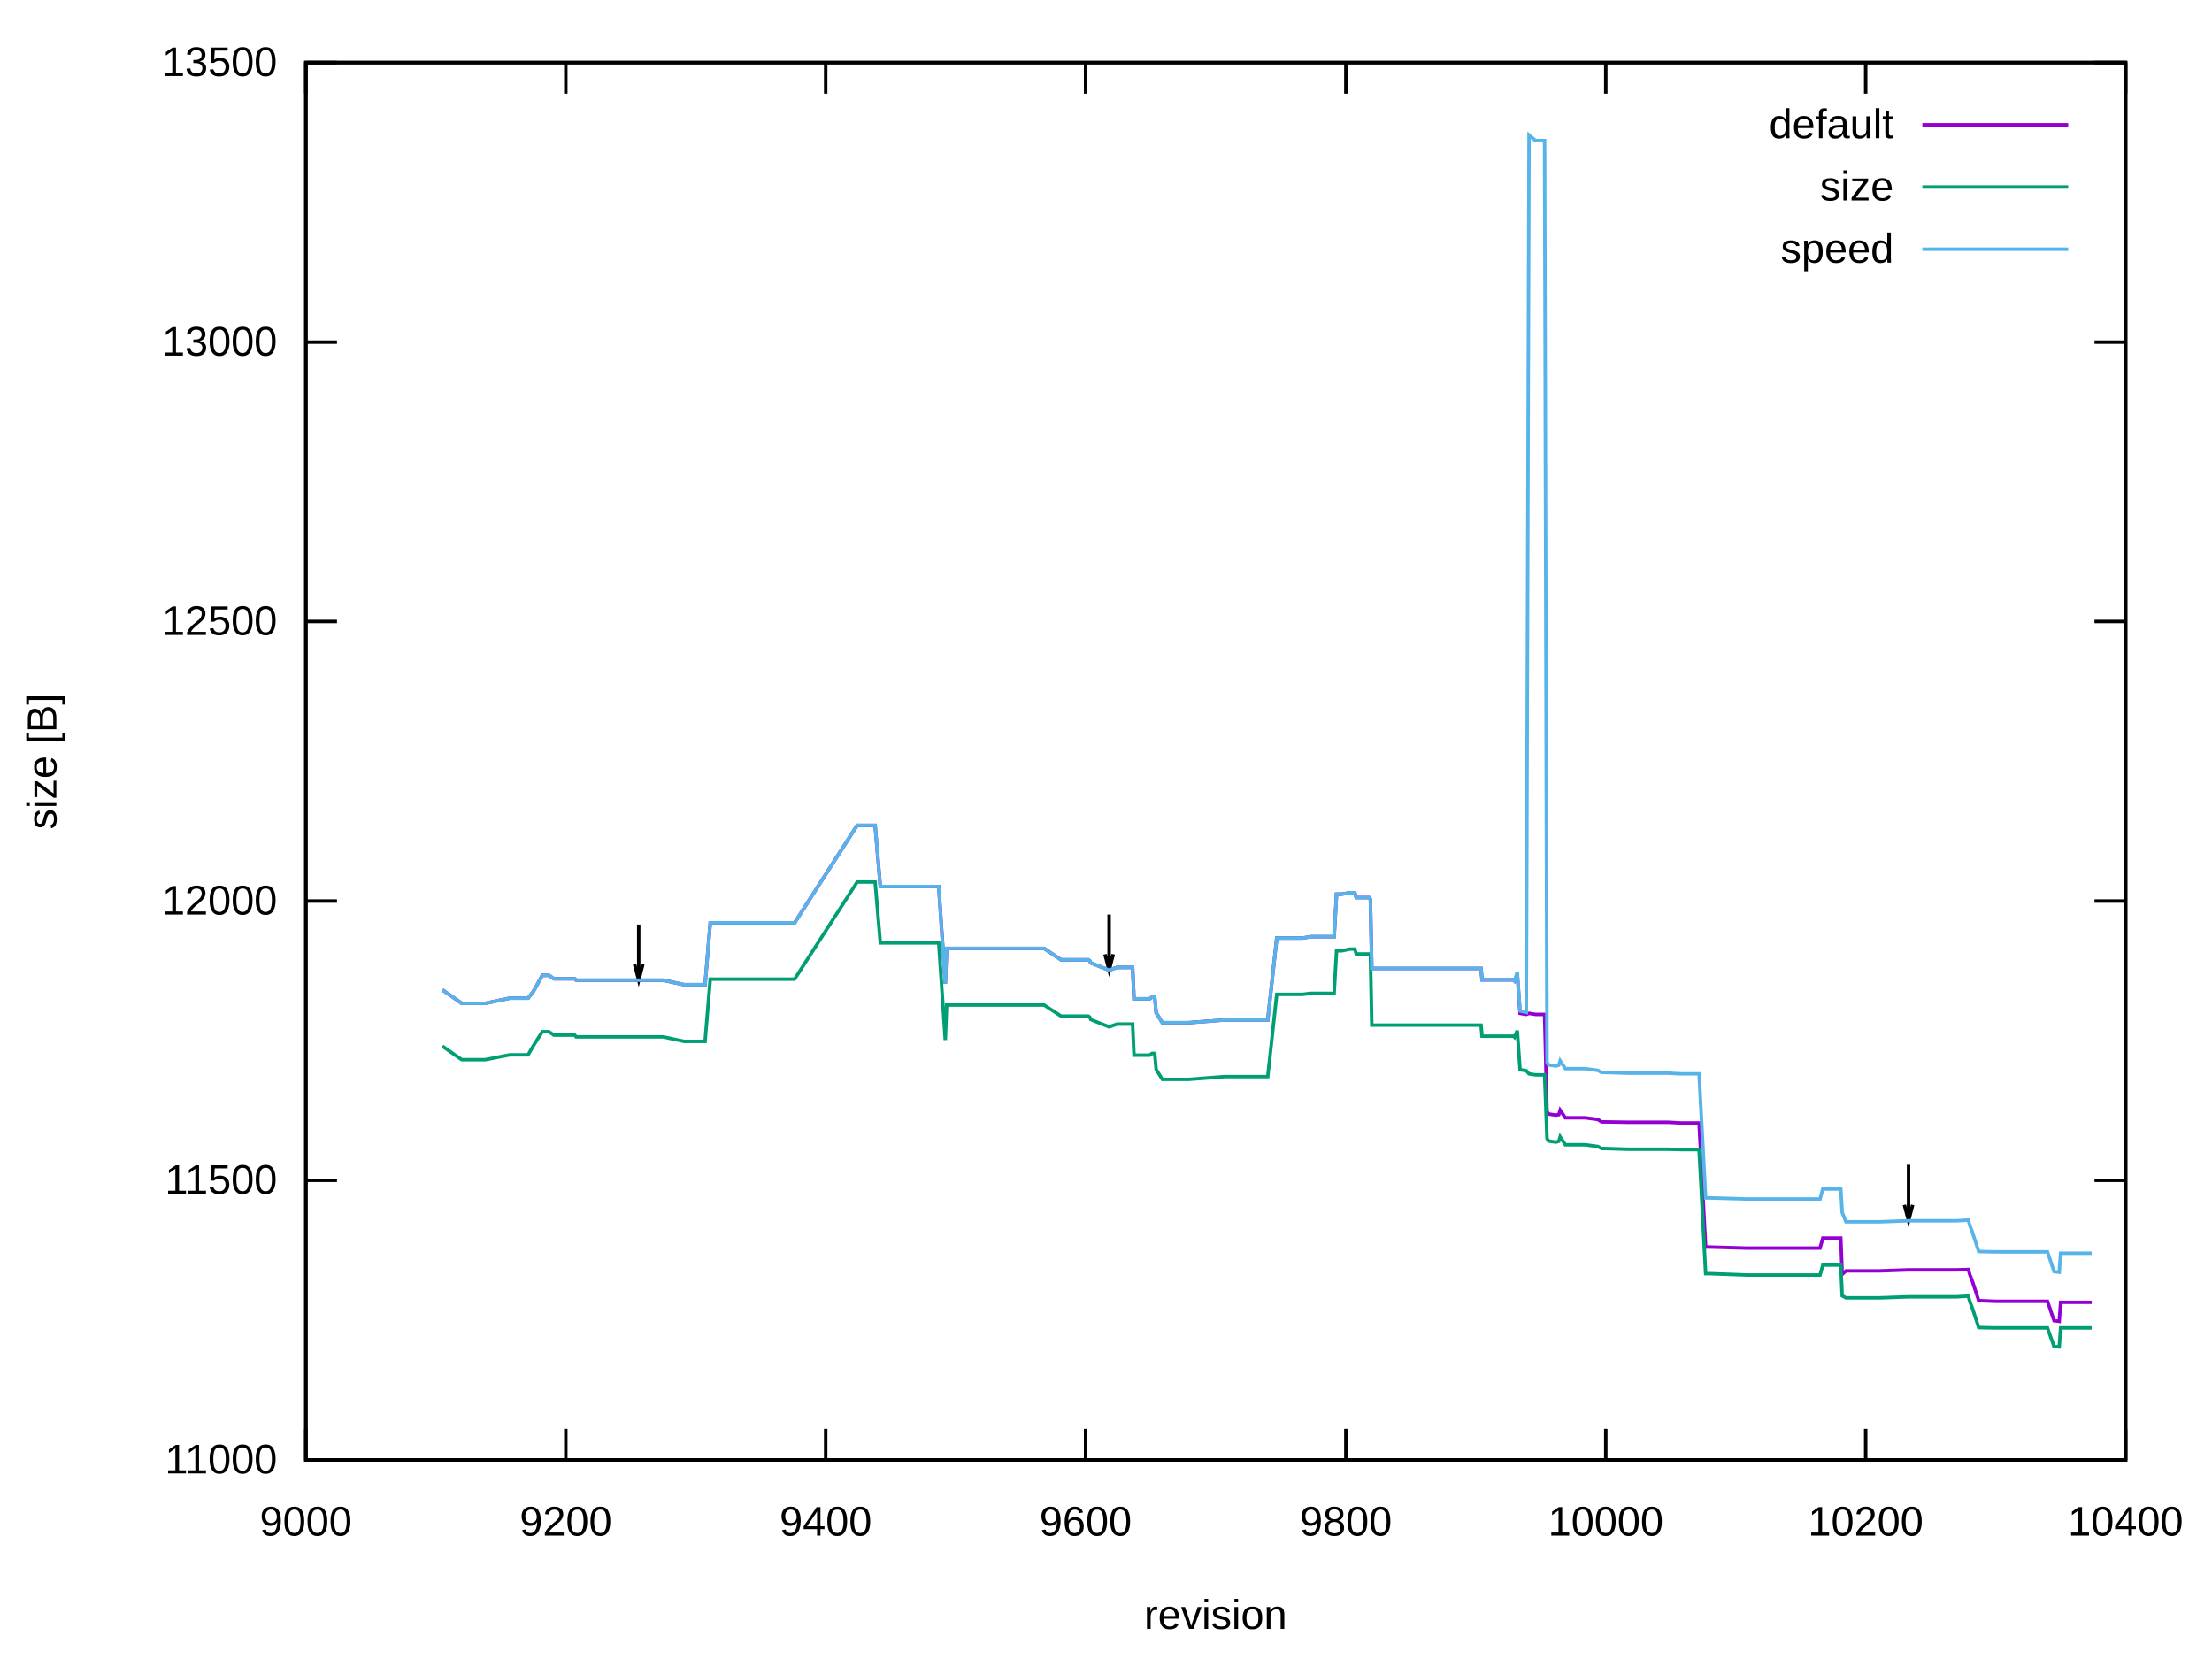
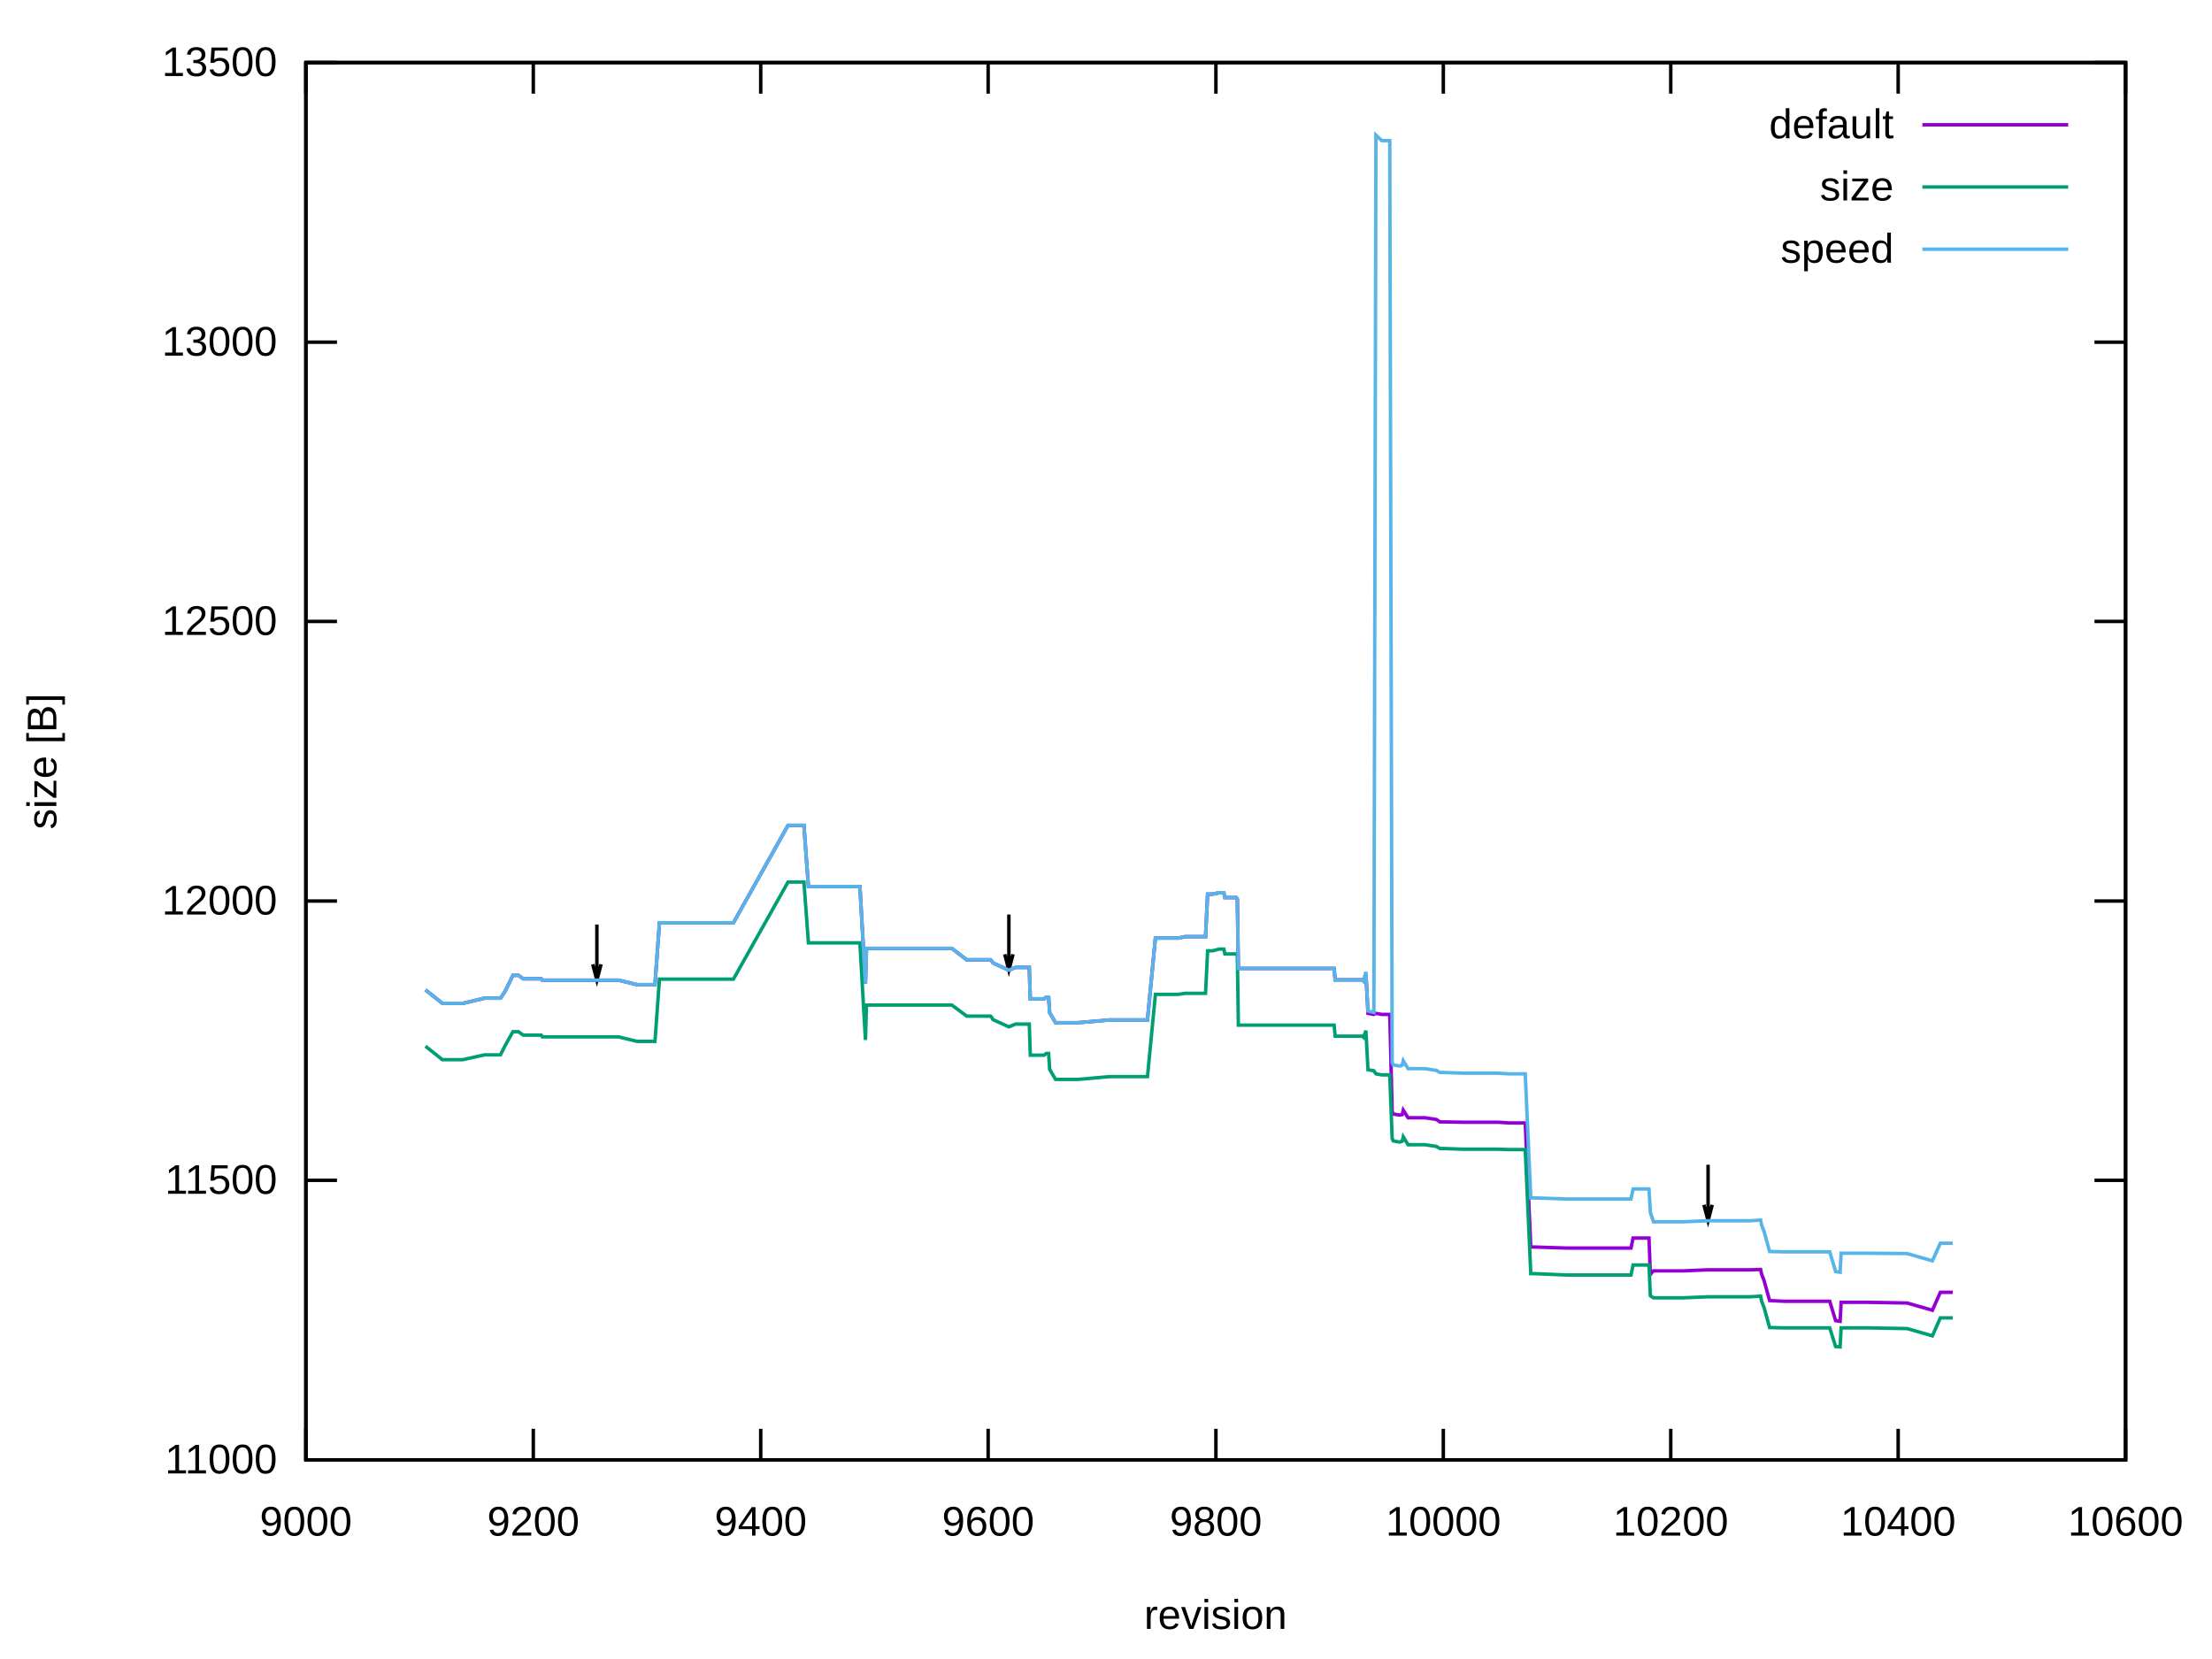
<svg xmlns="http://www.w3.org/2000/svg" xmlns:xlink="http://www.w3.org/1999/xlink" width="640" height="480" viewBox="0 0 640 480">
  <g id="gnuplot_canvas">
    <rect x="0" y="0" width="640" height="480" fill="none" />
    <defs>
      <circle id="gpDot" r="0.5" stroke-width="0.5" />
      <path id="gpPt0" stroke-width="0.222" stroke="currentColor" d="M-1,0 h2 M0,-1 v2" />
      <path id="gpPt1" stroke-width="0.222" stroke="currentColor" d="M-1,-1 L1,1 M1,-1 L-1,1" />
      <path id="gpPt2" stroke-width="0.222" stroke="currentColor" d="M-1,0 L1,0 M0,-1 L0,1 M-1,-1 L1,1 M-1,1 L1,-1" />
      <rect id="gpPt3" stroke-width="0.222" stroke="currentColor" x="-1" y="-1" width="2" height="2" />
      <rect id="gpPt4" stroke-width="0.222" stroke="currentColor" fill="currentColor" x="-1" y="-1" width="2" height="2" />
      <circle id="gpPt5" stroke-width="0.222" stroke="currentColor" cx="0" cy="0" r="1" />
      <use xlink:href="#gpPt5" id="gpPt6" fill="currentColor" stroke="none" />
      <path id="gpPt7" stroke-width="0.222" stroke="currentColor" d="M0,-1.33 L-1.33,0.67 L1.33,0.67 z" />
      <use xlink:href="#gpPt7" id="gpPt8" fill="currentColor" stroke="none" />
      <use xlink:href="#gpPt7" id="gpPt9" stroke="currentColor" transform="rotate(180)" />
      <use xlink:href="#gpPt9" id="gpPt10" fill="currentColor" stroke="none" />
      <use xlink:href="#gpPt3" id="gpPt11" stroke="currentColor" transform="rotate(45)" />
      <use xlink:href="#gpPt11" id="gpPt12" fill="currentColor" stroke="none" />
      <path id="gpPt13" stroke-width="0.222" stroke="currentColor" d="M0,1.330 L1.265,0.411 L0.782,-1.067 L-0.782,-1.076 L-1.265,0.411 z" />
      <use xlink:href="#gpPt13" id="gpPt14" fill="currentColor" stroke="none" />
      <filter id="textbox" filterUnits="objectBoundingBox" x="0" y="0" height="1" width="1">
        <feFlood flood-color="white" flood-opacity="1" result="bgnd" />
        <feComposite in="SourceGraphic" in2="bgnd" operator="atop" />
      </filter>
      <filter id="greybox" filterUnits="objectBoundingBox" x="0" y="0" height="1" width="1">
        <feFlood flood-color="lightgrey" flood-opacity="1" result="grey" />
        <feComposite in="SourceGraphic" in2="grey" operator="atop" />
      </filter>
    </defs>
    <g fill="none" color="white" stroke="currentColor" stroke-width="1.00" stroke-linecap="butt" stroke-linejoin="miter">
</g>
    <g fill="none" color="black" stroke="currentColor" stroke-width="1.00" stroke-linecap="butt" stroke-linejoin="miter">
      <path stroke="black" d="M88.5,422.4 L97.5,422.4 M615.0,422.4 L606.0,422.4  " />
      <g transform="translate(80.2,426.3)" stroke="none" fill="black" font-family="Arial" font-size="12.00" text-anchor="end">
        <text>
          <tspan font-family="Arial"> 11000</tspan>
        </text>
      </g>
    </g>
    <g fill="none" color="black" stroke="currentColor" stroke-width="1.00" stroke-linecap="butt" stroke-linejoin="miter">
      <path stroke="black" d="M88.5,341.5 L97.5,341.5 M615.0,341.5 L606.0,341.5  " />
      <g transform="translate(80.2,345.4)" stroke="none" fill="black" font-family="Arial" font-size="12.00" text-anchor="end">
        <text>
          <tspan font-family="Arial"> 11500</tspan>
        </text>
      </g>
    </g>
    <g fill="none" color="black" stroke="currentColor" stroke-width="1.00" stroke-linecap="butt" stroke-linejoin="miter">
      <path stroke="black" d="M88.5,260.7 L97.5,260.7 M615.0,260.7 L606.0,260.7  " />
      <g transform="translate(80.2,264.6)" stroke="none" fill="black" font-family="Arial" font-size="12.00" text-anchor="end">
        <text>
          <tspan font-family="Arial"> 12000</tspan>
        </text>
      </g>
    </g>
    <g fill="none" color="black" stroke="currentColor" stroke-width="1.00" stroke-linecap="butt" stroke-linejoin="miter">
      <path stroke="black" d="M88.5,179.8 L97.5,179.8 M615.0,179.8 L606.0,179.8  " />
      <g transform="translate(80.2,183.7)" stroke="none" fill="black" font-family="Arial" font-size="12.00" text-anchor="end">
        <text>
          <tspan font-family="Arial"> 12500</tspan>
        </text>
      </g>
    </g>
    <g fill="none" color="black" stroke="currentColor" stroke-width="1.00" stroke-linecap="butt" stroke-linejoin="miter">
      <path stroke="black" d="M88.5,99.0 L97.5,99.0 M615.0,99.0 L606.0,99.0  " />
      <g transform="translate(80.2,102.9)" stroke="none" fill="black" font-family="Arial" font-size="12.00" text-anchor="end">
        <text>
          <tspan font-family="Arial"> 13000</tspan>
        </text>
      </g>
    </g>
    <g fill="none" color="black" stroke="currentColor" stroke-width="1.00" stroke-linecap="butt" stroke-linejoin="miter">
      <path stroke="black" d="M88.5,18.1 L97.5,18.1 M615.0,18.1 L606.0,18.1  " />
      <g transform="translate(80.2,22.0)" stroke="none" fill="black" font-family="Arial" font-size="12.00" text-anchor="end">
        <text>
          <tspan font-family="Arial"> 13500</tspan>
        </text>
      </g>
    </g>
    <g fill="none" color="black" stroke="currentColor" stroke-width="1.00" stroke-linecap="butt" stroke-linejoin="miter">
      <path stroke="black" d="M88.5,422.4 L88.5,413.4 M88.5,18.1 L88.5,27.1  " />
      <g transform="translate(88.5,444.3)" stroke="none" fill="black" font-family="Arial" font-size="12.00" text-anchor="middle">
        <text>
          <tspan font-family="Arial"> 9000</tspan>
        </text>
      </g>
    </g>
    <g fill="none" color="black" stroke="currentColor" stroke-width="1.00" stroke-linecap="butt" stroke-linejoin="miter">
-       <path stroke="black" d="M163.7,422.4 L163.7,413.4 M163.7,18.1 L163.7,27.1  " />
-       <g transform="translate(163.7,444.3)" stroke="none" fill="black" font-family="Arial" font-size="12.00" text-anchor="middle">
+       <path stroke="black" d="M154.3,422.4 L154.3,413.4 M154.3,18.1 L154.3,27.1  " />
+       <g transform="translate(154.3,444.3)" stroke="none" fill="black" font-family="Arial" font-size="12.00" text-anchor="middle">
        <text>
          <tspan font-family="Arial"> 9200</tspan>
        </text>
      </g>
    </g>
    <g fill="none" color="black" stroke="currentColor" stroke-width="1.00" stroke-linecap="butt" stroke-linejoin="miter">
-       <path stroke="black" d="M238.9,422.4 L238.9,413.4 M238.9,18.1 L238.9,27.1  " />
-       <g transform="translate(238.9,444.3)" stroke="none" fill="black" font-family="Arial" font-size="12.00" text-anchor="middle">
+       <path stroke="black" d="M220.1,422.4 L220.1,413.4 M220.1,18.1 L220.1,27.1  " />
+       <g transform="translate(220.1,444.3)" stroke="none" fill="black" font-family="Arial" font-size="12.00" text-anchor="middle">
        <text>
          <tspan font-family="Arial"> 9400</tspan>
        </text>
      </g>
    </g>
    <g fill="none" color="black" stroke="currentColor" stroke-width="1.00" stroke-linecap="butt" stroke-linejoin="miter">
-       <path stroke="black" d="M314.1,422.4 L314.1,413.4 M314.1,18.1 L314.1,27.1  " />
-       <g transform="translate(314.1,444.3)" stroke="none" fill="black" font-family="Arial" font-size="12.00" text-anchor="middle">
+       <path stroke="black" d="M285.9,422.4 L285.9,413.4 M285.9,18.1 L285.9,27.1  " />
+       <g transform="translate(285.9,444.3)" stroke="none" fill="black" font-family="Arial" font-size="12.00" text-anchor="middle">
        <text>
          <tspan font-family="Arial"> 9600</tspan>
        </text>
      </g>
    </g>
    <g fill="none" color="black" stroke="currentColor" stroke-width="1.00" stroke-linecap="butt" stroke-linejoin="miter">
-       <path stroke="black" d="M389.4,422.4 L389.4,413.4 M389.4,18.1 L389.4,27.1  " />
-       <g transform="translate(389.4,444.3)" stroke="none" fill="black" font-family="Arial" font-size="12.00" text-anchor="middle">
+       <path stroke="black" d="M351.8,422.4 L351.8,413.4 M351.8,18.1 L351.8,27.1  " />
+       <g transform="translate(351.8,444.3)" stroke="none" fill="black" font-family="Arial" font-size="12.00" text-anchor="middle">
        <text>
          <tspan font-family="Arial"> 9800</tspan>
        </text>
      </g>
    </g>
    <g fill="none" color="black" stroke="currentColor" stroke-width="1.00" stroke-linecap="butt" stroke-linejoin="miter">
-       <path stroke="black" d="M464.6,422.4 L464.6,413.4 M464.6,18.1 L464.6,27.1  " />
-       <g transform="translate(464.6,444.3)" stroke="none" fill="black" font-family="Arial" font-size="12.00" text-anchor="middle">
+       <path stroke="black" d="M417.6,422.4 L417.6,413.4 M417.6,18.1 L417.6,27.1  " />
+       <g transform="translate(417.6,444.3)" stroke="none" fill="black" font-family="Arial" font-size="12.00" text-anchor="middle">
        <text>
          <tspan font-family="Arial"> 10000</tspan>
        </text>
      </g>
    </g>
    <g fill="none" color="black" stroke="currentColor" stroke-width="1.00" stroke-linecap="butt" stroke-linejoin="miter">
-       <path stroke="black" d="M539.8,422.4 L539.8,413.4 M539.8,18.1 L539.8,27.1  " />
-       <g transform="translate(539.8,444.3)" stroke="none" fill="black" font-family="Arial" font-size="12.00" text-anchor="middle">
+       <path stroke="black" d="M483.4,422.4 L483.4,413.4 M483.4,18.1 L483.4,27.1  " />
+       <g transform="translate(483.4,444.3)" stroke="none" fill="black" font-family="Arial" font-size="12.00" text-anchor="middle">
        <text>
          <tspan font-family="Arial"> 10200</tspan>
+         </text>
+       </g>
+     </g>
+     <g fill="none" color="black" stroke="currentColor" stroke-width="1.00" stroke-linecap="butt" stroke-linejoin="miter">
+       <path stroke="black" d="M549.2,422.4 L549.2,413.4 M549.2,18.1 L549.2,27.1  " />
+       <g transform="translate(549.2,444.3)" stroke="none" fill="black" font-family="Arial" font-size="12.00" text-anchor="middle">
+         <text>
+           <tspan font-family="Arial"> 10400</tspan>
        </text>
      </g>
    </g>
    <g fill="none" color="black" stroke="currentColor" stroke-width="1.00" stroke-linecap="butt" stroke-linejoin="miter">
      <path stroke="black" d="M615.0,422.4 L615.0,413.4 M615.0,18.1 L615.0,27.1  " />
      <g transform="translate(615.0,444.3)" stroke="none" fill="black" font-family="Arial" font-size="12.00" text-anchor="middle">
        <text>
-           <tspan font-family="Arial"> 10400</tspan>
+           <tspan font-family="Arial"> 10600</tspan>
        </text>
      </g>
    </g>
    <g fill="none" color="black" stroke="currentColor" stroke-width="1.00" stroke-linecap="butt" stroke-linejoin="miter">
</g>
    <g fill="none" color="black" stroke="currentColor" stroke-width="1.00" stroke-linecap="butt" stroke-linejoin="miter">
      <path stroke="black" d="M88.5,18.1 L88.5,422.4 L615.0,422.4 L615.0,18.1 L88.5,18.1 Z  " />
-       <path stroke="black" d="M183.6,279.0 L184.8,283.6 L186.0,279.0 M184.8,267.5 L184.8,283.6 M319.7,276.1 L320.9,280.7 L322.1,276.1   M320.9,264.6 L320.9,280.7 M551.0,348.6 L552.2,353.2 L553.4,348.6 M552.2,337.0 L552.2,353.2  " />
+       <path stroke="black" d="M171.5,279.0 L172.7,283.6 L173.9,279.0 M172.7,267.5 L172.7,283.6 M290.7,276.1 L291.9,280.7 L293.1,276.1   M291.9,264.6 L291.9,280.7 M493.0,348.6 L494.2,353.2 L495.4,348.6 M494.2,337.0 L494.2,353.2  " />
    </g>
    <g fill="none" color="black" stroke="currentColor" stroke-width="1.00" stroke-linecap="butt" stroke-linejoin="miter">
      <g transform="translate(16.3,220.3) rotate(270)" stroke="none" fill="black" font-family="Arial" font-size="12.00" text-anchor="middle">
        <text>
          <tspan font-family="Arial">size [B]</tspan>
        </text>
      </g>
    </g>
    <g fill="none" color="black" stroke="currentColor" stroke-width="1.00" stroke-linecap="butt" stroke-linejoin="miter">
      <g transform="translate(351.7,471.3)" stroke="none" fill="black" font-family="Arial" font-size="12.00" text-anchor="middle">
        <text>
          <tspan font-family="Arial">revision</tspan>
        </text>
      </g>
    </g>
    <g fill="none" color="black" stroke="currentColor" stroke-width="1.00" stroke-linecap="butt" stroke-linejoin="miter">
</g>
    <g id="gnuplot_plot_1">
      <g fill="none" color="black" stroke="currentColor" stroke-width="1.00" stroke-linecap="butt" stroke-linejoin="miter">
        <g transform="translate(547.9,40.0)" stroke="none" fill="black" font-family="Arial" font-size="12.00" text-anchor="end">
          <text>
            <tspan font-family="Arial">default</tspan>
          </text>
        </g>
      </g>
      <g fill="none" color="black" stroke="currentColor" stroke-width="1.00" stroke-linecap="butt" stroke-linejoin="miter">
-         <path stroke="rgb(148,   0, 211)" d="M556.2,36.1 L598.4,36.1 M128.0,286.4 L133.6,290.3 L135.1,290.3 L136.3,290.3 L140.4,290.3 L147.5,288.8   L152.8,288.8 L154.3,286.9 L156.9,282.2 L158.8,282.2 L160.3,283.2 L161.1,283.2 L166.3,283.2 L166.7,283.6   L170.5,283.6 L176.1,283.6 L184.8,283.6 L191.9,283.6 L197.9,284.9 L204.0,284.9 L205.5,267.0 L208.5,267.0   L221.6,267.0 L229.9,267.0 L248.0,238.8 L253.2,238.8 L254.7,256.5 L255.9,256.5 L258.5,256.5 L261.9,256.5   L268.3,256.5 L271.6,256.5 L273.5,284.6 L273.9,274.4 L275.8,274.4 L284.4,274.4 L291.6,274.4 L295.3,274.4   L302.1,274.4 L307.0,277.7 L310.0,277.7 L312.6,277.7 L314.5,277.7 L314.9,277.7 L315.3,278.0 L315.6,278.6   L320.9,280.7 L323.2,279.9 L326.2,279.9 L327.3,279.9 L327.7,279.9 L328.1,289.0 L328.4,289.0 L329.2,289.0   L331.1,289.0 L331.4,289.0 L332.6,289.0 L333.3,288.5 L334.1,288.5 L334.5,293.0 L336.3,295.9 L337.5,295.9   L338.2,295.9 L338.6,295.9 L339.0,295.9 L343.9,295.9 L354.4,295.1 L363.0,295.1 L366.8,295.1 L369.4,271.4   L370.9,271.4 L374.7,271.4 L375.8,271.4 L376.2,271.4 L376.6,271.4 L376.9,271.4 L379.2,271.0 L383.3,271.0   L385.6,271.0 L386.0,271.0 L386.7,258.7 L388.2,258.7 L390.5,258.3 L392.0,258.3 L392.4,259.7 L395.0,259.7   L396.1,259.7 L396.5,260.2 L396.9,280.2 L400.6,280.2 L401.4,280.2 L402.9,280.2 L419.1,280.2 L427.3,280.2   L428.5,280.2 L428.8,283.5 L434.1,283.5 L436.7,283.5 L437.5,283.5 L437.9,283.5 L438.2,283.8 L439.0,281.9   L439.8,293.2 L441.6,293.5 L442.4,293.2 L444.3,293.5 L445.4,293.5 L446.9,293.5 L447.6,321.6 L448.0,322.3   L449.9,322.6 L450.3,322.6 L451.0,322.5 L451.4,321.2 L452.9,323.4 L455.5,323.4 L458.6,323.4 L462.3,323.9   L463.4,324.6 L464.6,324.6 L471.0,324.7 L482.6,324.7 L486.4,324.9 L490.5,324.9 L491.6,324.9 L493.5,360.8   L494.7,360.8 L505.2,361.1 L511.2,361.1 L519.9,361.1 L525.9,361.1 L526.6,361.1 L527.4,358.2 L530.0,358.2   L532.6,358.2 L533.0,368.7 L534.1,367.7 L536.8,367.7 L543.2,367.7 L543.9,367.7 L552.2,367.4 L553.7,367.4   L554.8,367.4 L566.1,367.4 L569.5,367.3 L569.9,368.7 L570.6,370.5 L572.5,376.3 L577.4,376.5 L579.3,376.5   L581.2,376.5 L582.7,376.5 L592.4,376.5 L594.3,382.1 L595.8,382.3 L596.2,376.8 L602.2,376.8 L602.6,376.8   L605.2,376.8  " />
+         <path stroke="rgb(148,   0, 211)" d="M556.2,36.1 L598.4,36.1 M123.1,286.4 L128.0,290.3 L129.3,290.3 L130.3,290.3 L133.9,290.3 L140.2,288.8   L144.8,288.8 L146.1,286.9 L148.4,282.2 L150.0,282.2 L151.4,283.2 L152.0,283.2 L156.6,283.2 L156.9,283.6   L160.2,283.6 L165.2,283.6 L172.7,283.6 L179.0,283.6 L184.3,284.9 L189.5,284.9 L190.8,267.0 L193.5,267.0   L205.0,267.0 L212.2,267.0 L228.0,238.8 L232.6,238.8 L233.9,256.5 L234.9,256.5 L237.2,256.5 L240.2,256.5   L245.8,256.5 L248.8,256.5 L250.4,284.6 L250.7,274.4 L252.4,274.4 L259.9,274.4 L266.2,274.4 L269.5,274.4   L275.4,274.4 L279.7,277.7 L282.3,277.7 L284.6,277.7 L286.3,277.7 L286.6,277.7 L286.9,278.0 L287.3,278.6   L291.9,280.7 L293.8,279.9 L296.5,279.9 L297.5,279.9 L297.8,279.9 L298.1,289.0 L298.4,289.0 L299.1,289.0   L300.7,289.0 L301.1,289.0 L302.1,289.0 L302.7,288.5 L303.4,288.5 L303.7,293.0 L305.4,295.9 L306.3,295.9   L307.0,295.9 L307.3,295.9 L307.7,295.9 L311.9,295.9 L321.1,295.1 L328.7,295.1 L332.0,295.1 L334.3,271.4   L335.6,271.4 L338.9,271.4 L339.9,271.4 L340.2,271.4 L340.6,271.4 L340.9,271.4 L342.9,271.0 L346.5,271.0   L348.5,271.0 L348.8,271.0 L349.4,258.7 L350.8,258.7 L352.7,258.3 L354.1,258.3 L354.4,259.7 L356.7,259.7   L357.7,259.7 L358.0,260.2 L358.3,280.2 L361.6,280.2 L362.3,280.2 L363.6,280.2 L377.7,280.2 L385.0,280.2   L386.0,280.2 L386.3,283.5 L390.9,283.5 L393.2,283.5 L393.9,283.5 L394.2,283.5 L394.5,283.8 L395.2,281.9   L395.8,293.2 L397.5,293.5 L398.1,293.2 L399.8,293.5 L400.8,293.5 L402.1,293.5 L402.8,321.6 L403.1,322.3   L404.7,322.6 L405.1,322.6 L405.7,322.5 L406.0,321.2 L407.4,323.4 L409.7,323.4 L412.3,323.4 L415.6,323.9   L416.6,324.6 L417.6,324.6 L423.2,324.7 L433.4,324.7 L436.6,324.9 L440.3,324.9 L441.3,324.9 L442.9,360.8   L443.9,360.8 L453.1,361.1 L458.4,361.1 L465.9,361.1 L471.2,361.1 L471.9,361.1 L472.5,358.2 L474.8,358.2   L477.1,358.2 L477.5,368.7 L478.4,367.7 L480.7,367.7 L486.3,367.7 L487.0,367.7 L494.2,367.4 L495.6,367.4   L496.5,367.4 L506.4,367.4 L509.4,367.3 L509.7,368.7 L510.4,370.5 L512.0,376.3 L516.3,376.5 L517.9,376.5   L519.6,376.5 L520.9,376.5 L529.4,376.5 L531.1,382.1 L532.4,382.3 L532.7,376.8 L538.0,376.8 L538.3,376.8   L540.6,376.8 L551.8,377.0 L559.1,379.1 L561.4,373.9 L562.0,373.9 L562.4,373.9 L562.7,373.9 L563.0,373.9   L565.0,373.9  " />
      </g>
    </g>
    <g id="gnuplot_plot_2">
      <g fill="none" color="black" stroke="currentColor" stroke-width="1.00" stroke-linecap="butt" stroke-linejoin="miter">
        <g transform="translate(547.9,58.0)" stroke="none" fill="black" font-family="Arial" font-size="12.00" text-anchor="end">
          <text>
            <tspan font-family="Arial">size</tspan>
          </text>
        </g>
      </g>
      <g fill="none" color="black" stroke="currentColor" stroke-width="1.00" stroke-linecap="butt" stroke-linejoin="miter">
-         <path stroke="rgb(  0, 158, 115)" d="M556.2,54.1 L598.4,54.1 M128.0,302.7 L133.6,306.6 L135.1,306.6 L136.3,306.6 L140.4,306.6 L147.5,305.2   L152.8,305.2 L154.3,302.6 L156.9,298.5 L158.8,298.5 L160.3,299.5 L161.1,299.5 L166.3,299.5 L166.7,300.0   L170.5,300.0 L176.1,300.0 L184.8,300.0 L191.9,300.0 L197.9,301.3 L204.0,301.3 L205.5,283.3 L208.5,283.3   L221.6,283.3 L229.9,283.3 L248.0,255.2 L253.2,255.2 L254.7,272.8 L255.9,272.8 L258.5,272.8 L261.9,272.8   L268.3,272.8 L271.6,272.8 L273.5,300.9 L273.9,290.8 L275.8,290.8 L284.4,290.8 L291.6,290.8 L295.3,290.8   L302.1,290.8 L307.0,294.0 L310.0,294.0 L312.6,294.0 L314.5,294.0 L314.9,294.0 L315.3,294.3 L315.6,295.0   L320.9,297.1 L323.2,296.3 L326.2,296.3 L327.3,296.3 L327.7,296.3 L328.1,305.3 L328.4,305.3 L329.2,305.3   L331.1,305.3 L331.4,305.3 L332.6,305.3 L333.3,304.8 L334.1,304.8 L334.5,309.4 L336.3,312.3 L337.5,312.3   L338.2,312.3 L338.6,312.3 L339.0,312.3 L343.9,312.3 L354.4,311.5 L363.0,311.5 L366.8,311.5 L369.4,287.7   L370.9,287.7 L374.7,287.7 L375.8,287.7 L376.2,287.7 L376.6,287.7 L376.9,287.7 L379.2,287.4 L383.3,287.4   L385.6,287.4 L386.0,287.4 L386.7,275.1 L388.2,275.1 L390.5,274.6 L392.0,274.6 L392.4,276.0 L395.0,276.0   L396.1,276.0 L396.5,276.5 L396.9,296.6 L400.6,296.6 L401.4,296.6 L402.9,296.6 L419.1,296.6 L427.3,296.6   L428.5,296.6 L428.8,299.8 L434.1,299.8 L436.7,299.8 L437.5,299.8 L437.9,299.8 L438.2,300.1 L439.0,298.2   L439.8,309.5 L441.6,309.8 L442.4,310.7 L444.3,311.0 L445.4,311.0 L446.9,311.0 L447.6,329.4 L448.0,330.1   L449.9,330.4 L450.3,330.4 L451.0,330.2 L451.4,328.9 L452.9,331.2 L455.5,331.2 L458.6,331.2 L462.3,331.7   L463.4,332.3 L464.6,332.3 L471.0,332.5 L482.6,332.5 L486.4,332.6 L490.5,332.6 L491.6,332.6 L493.5,368.5   L494.7,368.5 L505.2,368.9 L511.2,368.9 L519.9,368.9 L525.9,368.9 L526.6,368.9 L527.4,366.0 L530.0,366.0   L532.6,366.0 L533.0,374.9 L534.1,375.5 L536.8,375.5 L543.2,375.5 L543.9,375.5 L552.2,375.2 L553.7,375.2   L554.8,375.2 L566.1,375.2 L569.5,375.0 L569.9,376.5 L570.6,378.3 L572.5,384.1 L577.4,384.2 L579.3,384.2   L581.2,384.2 L582.7,384.2 L592.4,384.2 L594.3,389.6 L595.8,389.7 L596.2,384.2 L602.2,384.2 L602.6,384.2   L605.2,384.2  " />
+         <path stroke="rgb(  0, 158, 115)" d="M556.2,54.1 L598.4,54.1 M123.1,302.7 L128.0,306.6 L129.3,306.6 L130.3,306.6 L133.9,306.6 L140.2,305.2   L144.8,305.2 L146.1,302.6 L148.4,298.5 L150.0,298.5 L151.4,299.5 L152.0,299.5 L156.6,299.5 L156.9,300.0   L160.2,300.0 L165.2,300.0 L172.7,300.0 L179.0,300.0 L184.3,301.3 L189.5,301.3 L190.8,283.3 L193.5,283.3   L205.0,283.3 L212.2,283.3 L228.0,255.2 L232.6,255.2 L233.9,272.8 L234.9,272.8 L237.2,272.8 L240.2,272.8   L245.8,272.8 L248.8,272.8 L250.4,300.9 L250.7,290.8 L252.4,290.8 L259.9,290.8 L266.2,290.8 L269.5,290.8   L275.4,290.8 L279.7,294.0 L282.3,294.0 L284.6,294.0 L286.3,294.0 L286.6,294.0 L286.9,294.3 L287.3,295.0   L291.9,297.1 L293.8,296.3 L296.5,296.3 L297.5,296.3 L297.8,296.3 L298.1,305.3 L298.4,305.3 L299.1,305.3   L300.7,305.3 L301.1,305.3 L302.1,305.3 L302.7,304.8 L303.4,304.8 L303.7,309.4 L305.4,312.3 L306.3,312.3   L307.0,312.3 L307.3,312.3 L307.7,312.3 L311.9,312.3 L321.1,311.5 L328.7,311.5 L332.0,311.5 L334.3,287.7   L335.6,287.7 L338.9,287.7 L339.9,287.7 L340.2,287.7 L340.6,287.7 L340.9,287.7 L342.9,287.4 L346.5,287.4   L348.5,287.4 L348.8,287.4 L349.4,275.1 L350.8,275.1 L352.7,274.6 L354.1,274.6 L354.4,276.0 L356.7,276.0   L357.7,276.0 L358.0,276.5 L358.3,296.6 L361.6,296.6 L362.3,296.6 L363.6,296.6 L377.7,296.6 L385.0,296.6   L386.0,296.6 L386.3,299.8 L390.9,299.8 L393.2,299.8 L393.9,299.8 L394.2,299.8 L394.5,300.1 L395.2,298.2   L395.8,309.5 L397.5,309.8 L398.1,310.7 L399.8,311.0 L400.8,311.0 L402.1,311.0 L402.8,329.4 L403.1,330.1   L404.7,330.4 L405.1,330.4 L405.7,330.2 L406.0,328.9 L407.4,331.2 L409.7,331.2 L412.3,331.2 L415.6,331.7   L416.6,332.3 L417.6,332.3 L423.2,332.5 L433.4,332.5 L436.6,332.6 L440.3,332.6 L441.3,332.6 L442.9,368.5   L443.9,368.5 L453.1,368.9 L458.4,368.9 L465.9,368.9 L471.2,368.9 L471.9,368.9 L472.5,366.0 L474.8,366.0   L477.1,366.0 L477.5,374.9 L478.4,375.5 L480.7,375.5 L486.3,375.5 L487.0,375.5 L494.2,375.2 L495.6,375.2   L496.5,375.2 L506.4,375.2 L509.4,375.0 L509.7,376.5 L510.4,378.3 L512.0,384.1 L516.3,384.2 L517.9,384.2   L519.6,384.2 L520.9,384.2 L529.4,384.2 L531.1,389.6 L532.4,389.7 L532.7,384.2 L538.0,384.2 L538.3,384.2   L540.6,384.2 L551.8,384.4 L559.1,386.5 L561.4,381.3 L562.0,381.3 L562.4,381.3 L562.7,381.3 L563.0,381.3   L565.0,381.3  " />
      </g>
    </g>
    <g id="gnuplot_plot_3">
      <g fill="none" color="black" stroke="currentColor" stroke-width="1.00" stroke-linecap="butt" stroke-linejoin="miter">
        <g transform="translate(547.9,76.0)" stroke="none" fill="black" font-family="Arial" font-size="12.00" text-anchor="end">
          <text>
            <tspan font-family="Arial">speed</tspan>
          </text>
        </g>
      </g>
      <g fill="none" color="black" stroke="currentColor" stroke-width="1.00" stroke-linecap="butt" stroke-linejoin="miter">
-         <path stroke="rgb( 86, 180, 233)" d="M556.2,72.1 L598.4,72.1 M128.0,286.4 L133.6,290.3 L135.1,290.3 L136.3,290.3 L140.4,290.3 L147.5,288.8   L152.8,288.8 L154.3,286.9 L156.9,282.2 L158.8,282.2 L160.3,283.2 L161.1,283.2 L166.3,283.2 L166.7,283.6   L170.5,283.6 L176.1,283.6 L184.8,283.6 L191.9,283.6 L197.9,284.9 L204.0,284.9 L205.5,267.0 L208.5,267.0   L221.6,267.0 L229.9,267.0 L248.0,238.8 L253.2,238.8 L254.7,256.5 L255.9,256.5 L258.5,256.5 L261.9,256.5   L268.3,256.5 L271.6,256.5 L273.5,284.6 L273.9,274.4 L275.8,274.4 L284.4,274.4 L291.6,274.4 L295.3,274.4   L302.1,274.4 L307.0,277.7 L310.0,277.7 L312.6,277.7 L314.5,277.7 L314.9,277.7 L315.3,278.0 L315.6,278.6   L320.9,280.7 L323.2,279.9 L326.2,279.9 L327.3,279.9 L327.7,279.9 L328.1,289.0 L328.4,289.0 L329.2,289.0   L331.1,289.0 L331.4,289.0 L332.6,289.0 L333.3,288.5 L334.1,288.5 L334.5,293.0 L336.3,295.9 L337.5,295.9   L338.2,295.9 L338.6,295.9 L339.0,295.9 L343.9,295.9 L354.4,295.1 L363.0,295.1 L366.8,295.1 L369.4,271.4   L370.9,271.4 L374.7,271.4 L375.8,271.4 L376.2,271.4 L376.6,271.4 L376.9,271.4 L379.2,271.0 L383.3,271.0   L385.6,271.0 L386.0,271.0 L386.7,258.7 L388.2,258.7 L390.5,258.3 L392.0,258.3 L392.4,259.7 L395.0,259.7   L396.1,259.7 L396.5,260.2 L396.9,280.2 L400.6,280.2 L401.4,280.2 L402.9,280.2 L419.1,280.2 L427.3,280.2   L428.5,280.2 L428.8,283.5 L434.1,283.5 L436.7,283.5 L437.5,283.5 L437.9,283.5 L438.2,283.8 L439.0,281.2   L439.8,292.5 L441.6,292.9 L442.4,39.1 L444.3,40.7 L445.4,40.7 L446.9,40.7 L447.6,307.4 L448.0,308.1   L449.9,308.4 L450.3,308.4 L451.0,308.2 L451.4,306.9 L452.9,309.2 L455.5,309.2 L458.6,309.2 L462.3,309.7   L463.4,310.3 L464.6,310.3 L471.0,310.5 L482.6,310.5 L486.4,310.7 L490.5,310.7 L491.6,310.7 L493.5,346.6   L494.7,346.6 L505.2,346.9 L511.2,346.9 L519.9,346.9 L525.9,346.9 L526.6,346.9 L527.4,344.0 L530.0,344.0   L532.6,344.0 L533.0,350.8 L534.1,353.5 L536.8,353.5 L543.2,353.5 L543.9,353.5 L552.2,353.2 L553.7,353.2   L554.8,353.2 L566.1,353.2 L569.5,353.0 L569.9,354.5 L570.6,356.3 L572.5,362.1 L577.4,362.2 L579.3,362.2   L581.2,362.2 L582.7,362.2 L592.4,362.2 L594.3,367.9 L595.8,368.1 L596.2,362.6 L602.2,362.6 L602.6,362.6   L605.2,362.6  " />
+         <path stroke="rgb( 86, 180, 233)" d="M556.2,72.1 L598.4,72.1 M123.1,286.4 L128.0,290.3 L129.3,290.3 L130.3,290.3 L133.9,290.3 L140.2,288.8   L144.8,288.8 L146.1,286.9 L148.4,282.2 L150.0,282.2 L151.4,283.2 L152.0,283.2 L156.6,283.2 L156.9,283.6   L160.2,283.6 L165.2,283.6 L172.7,283.6 L179.0,283.6 L184.3,284.9 L189.5,284.9 L190.8,267.0 L193.5,267.0   L205.0,267.0 L212.2,267.0 L228.0,238.8 L232.6,238.8 L233.9,256.5 L234.9,256.5 L237.2,256.5 L240.2,256.5   L245.8,256.5 L248.8,256.5 L250.4,284.6 L250.7,274.4 L252.4,274.4 L259.9,274.4 L266.2,274.4 L269.5,274.4   L275.4,274.4 L279.7,277.7 L282.3,277.7 L284.6,277.7 L286.3,277.7 L286.6,277.7 L286.9,278.0 L287.3,278.6   L291.9,280.7 L293.8,279.9 L296.5,279.9 L297.5,279.9 L297.8,279.9 L298.1,289.0 L298.4,289.0 L299.1,289.0   L300.7,289.0 L301.1,289.0 L302.1,289.0 L302.7,288.5 L303.4,288.5 L303.7,293.0 L305.4,295.9 L306.3,295.9   L307.0,295.9 L307.3,295.9 L307.7,295.9 L311.9,295.9 L321.1,295.1 L328.7,295.1 L332.0,295.1 L334.3,271.4   L335.6,271.4 L338.9,271.4 L339.9,271.4 L340.2,271.4 L340.6,271.4 L340.9,271.4 L342.9,271.0 L346.5,271.0   L348.5,271.0 L348.8,271.0 L349.4,258.7 L350.8,258.7 L352.7,258.3 L354.1,258.3 L354.4,259.7 L356.7,259.7   L357.7,259.7 L358.0,260.2 L358.3,280.2 L361.6,280.2 L362.3,280.2 L363.6,280.2 L377.7,280.2 L385.0,280.2   L386.0,280.2 L386.3,283.5 L390.9,283.5 L393.2,283.5 L393.9,283.5 L394.2,283.5 L394.5,283.8 L395.2,281.2   L395.8,292.5 L397.5,292.9 L398.1,39.1 L399.8,40.7 L400.8,40.7 L402.1,40.7 L402.8,307.4 L403.1,308.1   L404.7,308.4 L405.1,308.4 L405.7,308.2 L406.0,306.9 L407.4,309.2 L409.7,309.2 L412.3,309.2 L415.6,309.7   L416.6,310.3 L417.6,310.3 L423.2,310.5 L433.4,310.5 L436.6,310.7 L440.3,310.7 L441.3,310.7 L442.9,346.6   L443.9,346.6 L453.1,346.9 L458.4,346.9 L465.9,346.9 L471.2,346.9 L471.9,346.9 L472.5,344.0 L474.8,344.0   L477.1,344.0 L477.5,350.8 L478.4,353.5 L480.7,353.5 L486.3,353.5 L487.0,353.5 L494.2,353.2 L495.6,353.2   L496.5,353.2 L506.4,353.2 L509.4,353.0 L509.7,354.5 L510.4,356.3 L512.0,362.1 L516.3,362.2 L517.9,362.2   L519.6,362.2 L520.9,362.2 L529.4,362.2 L531.1,367.9 L532.4,368.1 L532.7,362.6 L538.0,362.6 L538.3,362.6   L540.6,362.6 L551.8,362.7 L559.1,364.8 L561.4,359.7 L562.0,359.7 L562.4,359.7 L562.7,359.7 L563.0,359.7   L565.0,359.7  " />
      </g>
    </g>
    <g fill="none" color="white" stroke="rgb( 86, 180, 233)" stroke-width="2.00" stroke-linecap="butt" stroke-linejoin="miter">
</g>
    <g fill="none" color="black" stroke="currentColor" stroke-width="2.00" stroke-linecap="butt" stroke-linejoin="miter">
</g>
    <g fill="none" color="black" stroke="black" stroke-width="1.00" stroke-linecap="butt" stroke-linejoin="miter">
</g>
    <g fill="none" color="black" stroke="currentColor" stroke-width="1.00" stroke-linecap="butt" stroke-linejoin="miter">
      <path stroke="black" d="M88.5,18.1 L88.5,422.4 L615.0,422.4 L615.0,18.1 L88.5,18.1 Z  " />
    </g>
    <g fill="none" color="black" stroke="currentColor" stroke-width="1.00" stroke-linecap="butt" stroke-linejoin="miter">
</g>
  </g>
</svg>
